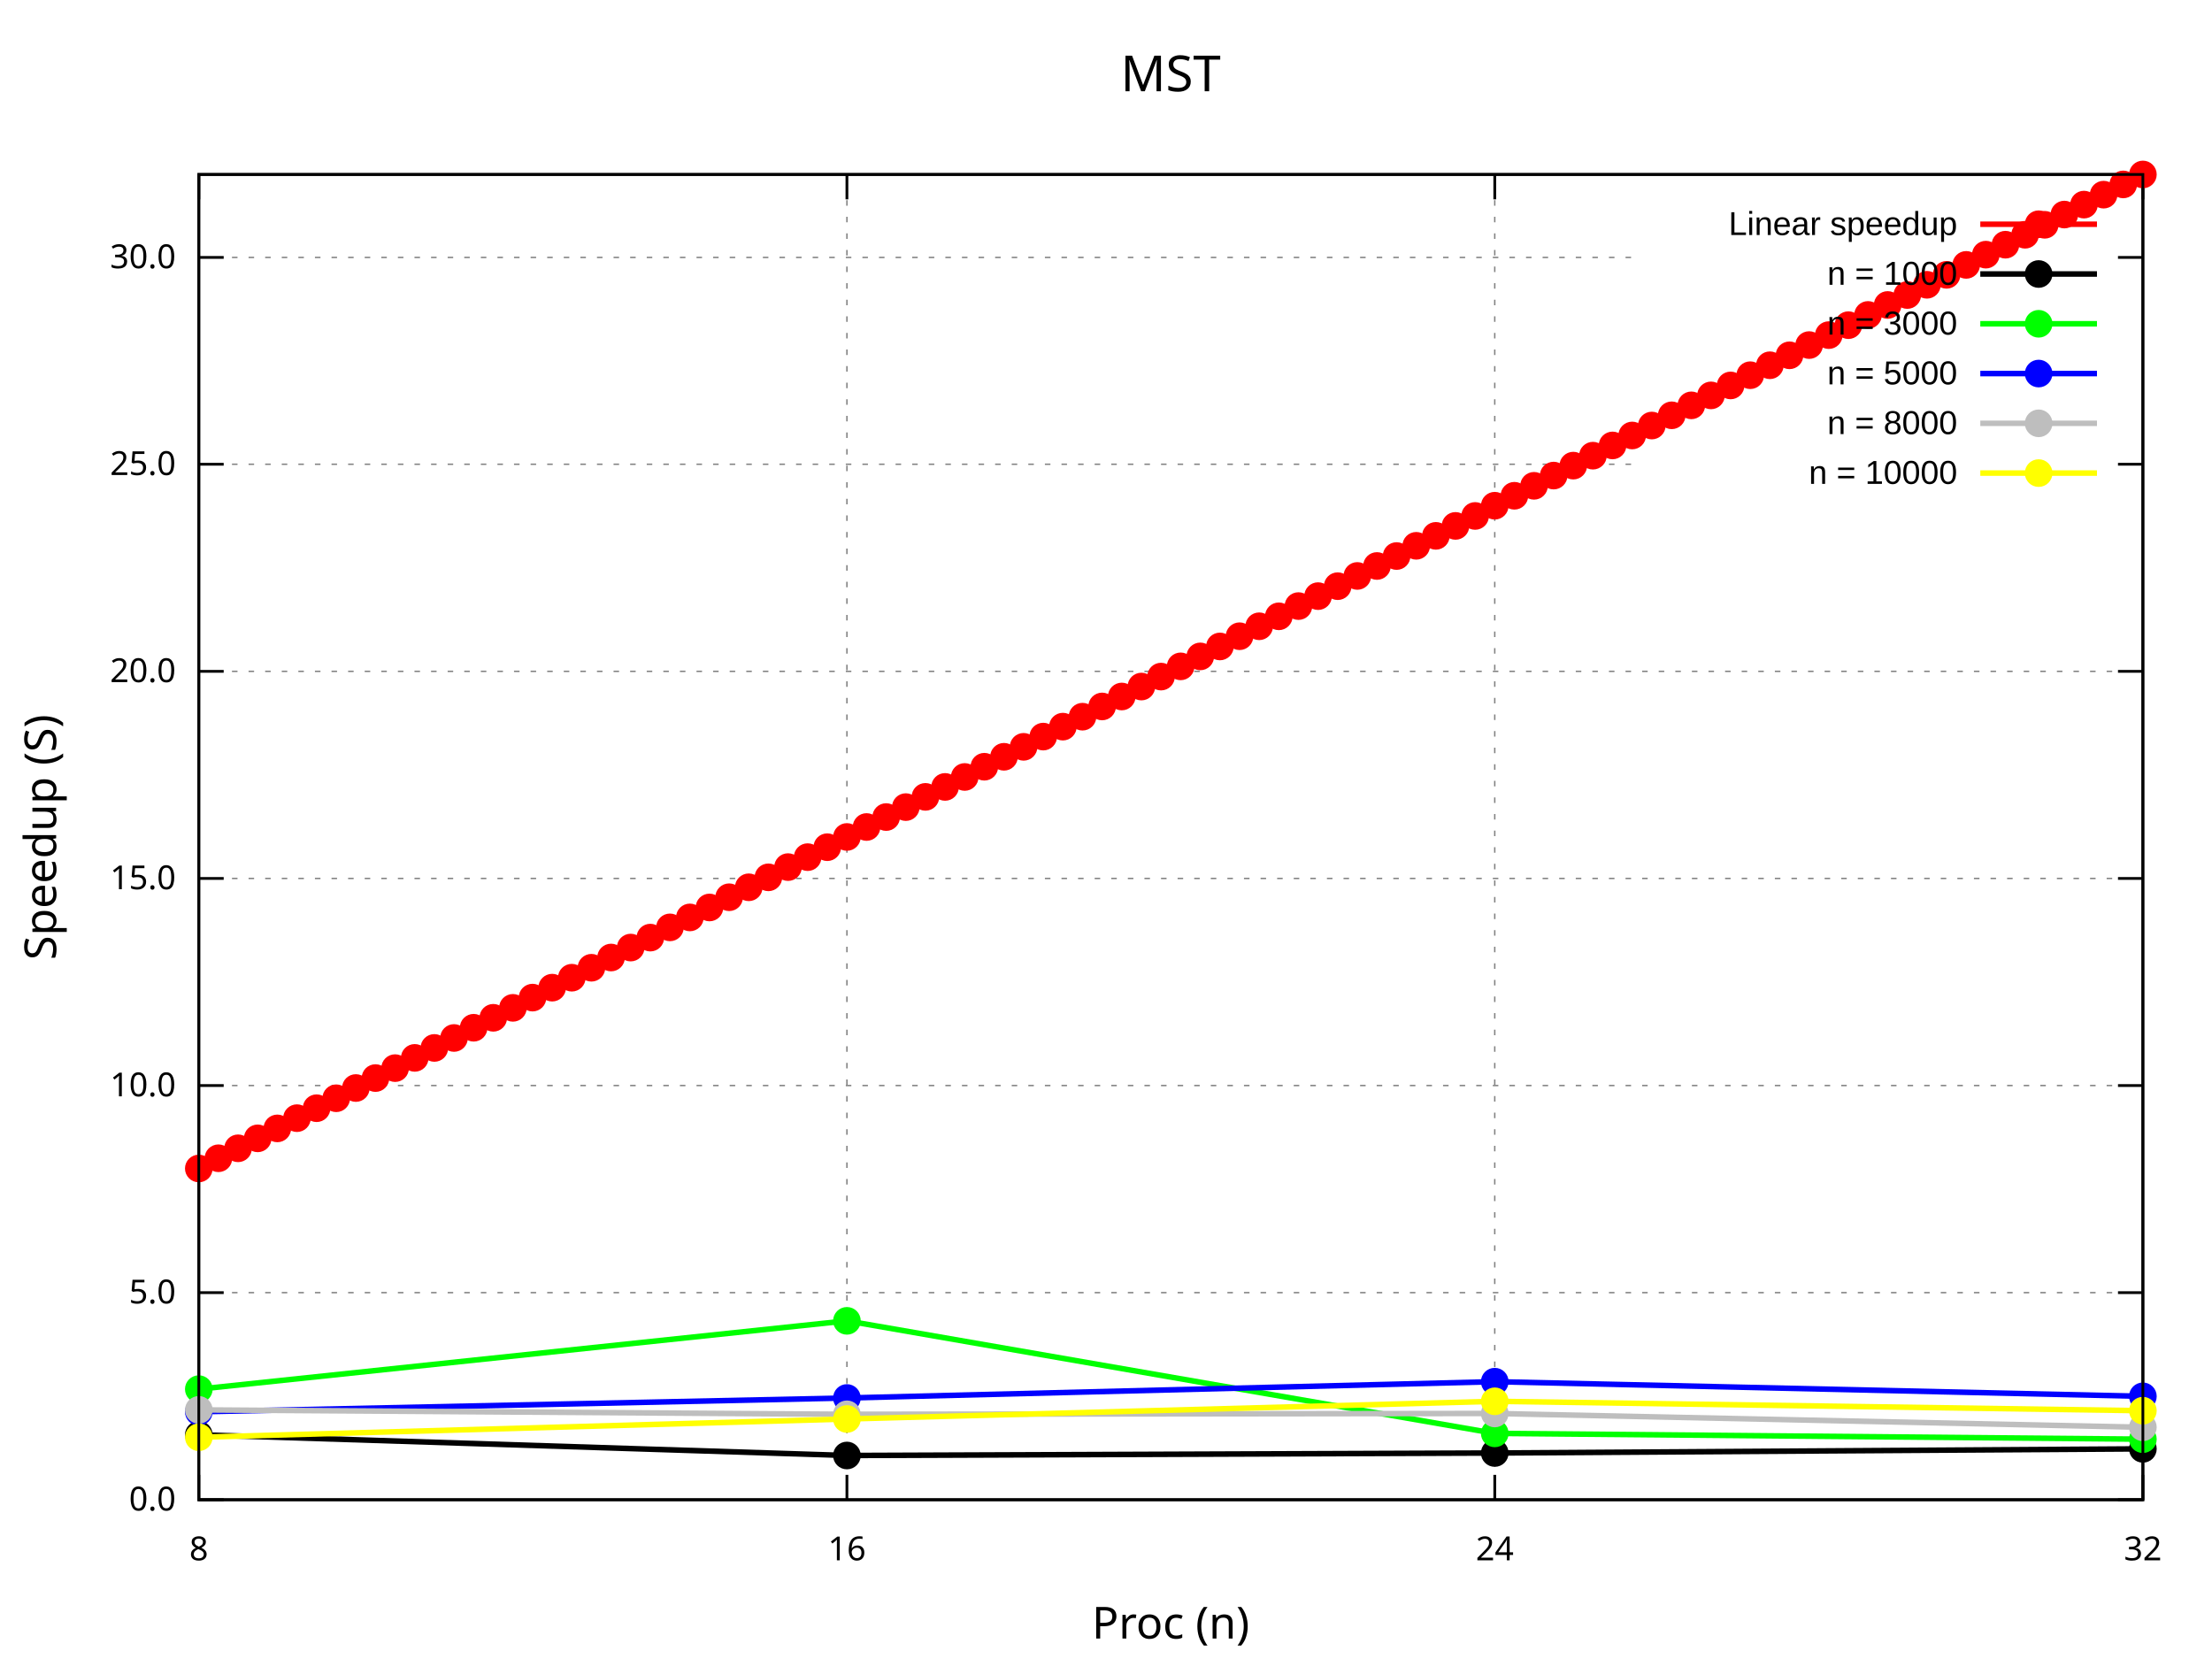
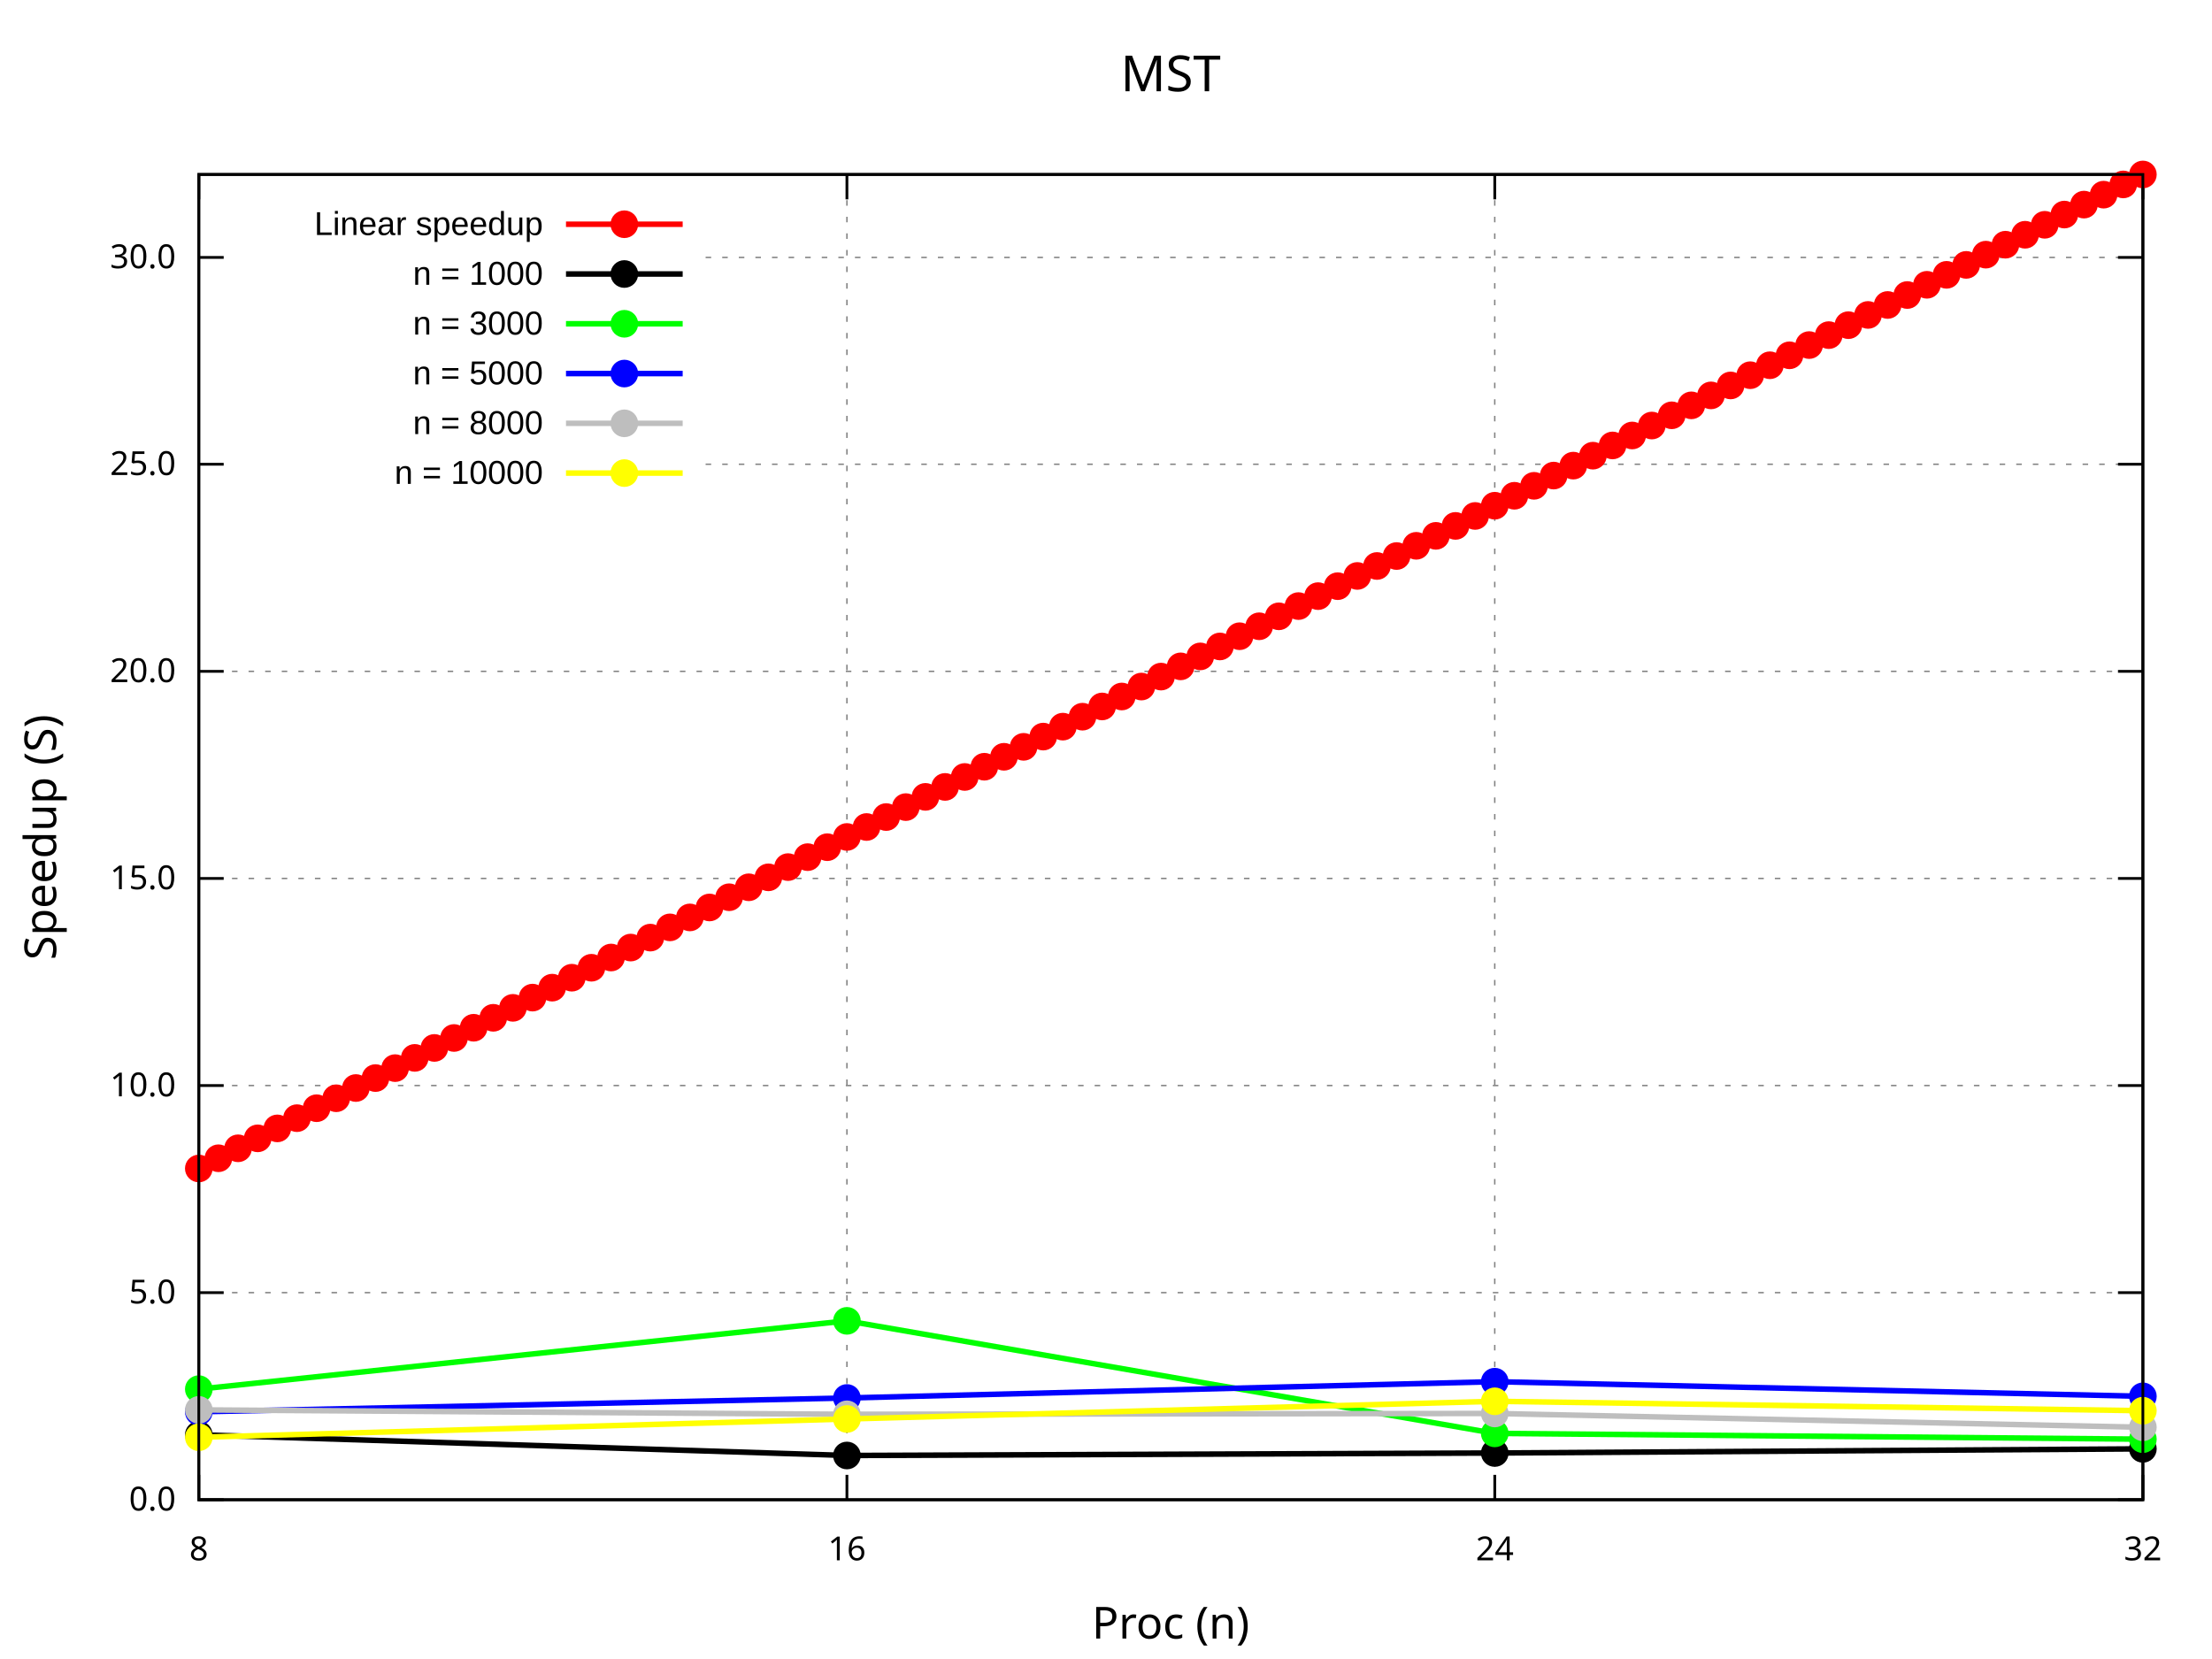
<svg xmlns="http://www.w3.org/2000/svg" xmlns:xlink="http://www.w3.org/1999/xlink" width="800" height="600" viewBox="0 0 800 600">
  <g id="gnuplot_canvas">
    <rect x="0" y="0" width="800" height="600" fill="none" />
    <defs>
      <circle id="gpDot" r="0.5" stroke-width="0.5" stroke="currentColor" />
      <path id="gpPt0" stroke-width="0.222" stroke="currentColor" d="M-1,0 h2 M0,-1 v2" />
      <path id="gpPt1" stroke-width="0.222" stroke="currentColor" d="M-1,-1 L1,1 M1,-1 L-1,1" />
      <path id="gpPt2" stroke-width="0.222" stroke="currentColor" d="M-1,0 L1,0 M0,-1 L0,1 M-1,-1 L1,1 M-1,1 L1,-1" />
      <rect id="gpPt3" stroke-width="0.222" stroke="currentColor" x="-1" y="-1" width="2" height="2" />
      <rect id="gpPt4" stroke-width="0.222" stroke="currentColor" fill="currentColor" x="-1" y="-1" width="2" height="2" />
      <circle id="gpPt5" stroke-width="0.222" stroke="currentColor" cx="0" cy="0" r="1" />
      <use xlink:href="#gpPt5" id="gpPt6" fill="currentColor" stroke="none" />
      <path id="gpPt7" stroke-width="0.222" stroke="currentColor" d="M0,-1.33 L-1.33,0.67 L1.33,0.67 z" />
      <use xlink:href="#gpPt7" id="gpPt8" fill="currentColor" stroke="none" />
      <use xlink:href="#gpPt7" id="gpPt9" stroke="currentColor" transform="rotate(180)" />
      <use xlink:href="#gpPt9" id="gpPt10" fill="currentColor" stroke="none" />
      <use xlink:href="#gpPt3" id="gpPt11" stroke="currentColor" transform="rotate(45)" />
      <use xlink:href="#gpPt11" id="gpPt12" fill="currentColor" stroke="none" />
      <path id="gpPt13" stroke-width="0.222" stroke="currentColor" d="M0,1.330 L1.265,0.411 L0.782,-1.067 L-0.782,-1.076 L-1.265,0.411 z" />
      <use xlink:href="#gpPt13" id="gpPt14" fill="currentColor" stroke="none" />
      <filter id="textbox" filterUnits="objectBoundingBox" x="0" y="0" height="1" width="1">
        <feFlood flood-color="white" flood-opacity="1" result="bgnd" />
        <feComposite in="SourceGraphic" in2="bgnd" operator="atop" />
      </filter>
      <filter id="greybox" filterUnits="objectBoundingBox" x="0" y="0" height="1" width="1">
        <feFlood flood-color="lightgrey" flood-opacity="1" result="grey" />
        <feComposite in="SourceGraphic" in2="grey" operator="atop" />
      </filter>
    </defs>
    <g fill="none" color="white" stroke="currentColor" stroke-width="1.00" stroke-linecap="butt" stroke-linejoin="miter">
</g>
    <g fill="none" color="black" stroke="currentColor" stroke-width="1.00" stroke-linecap="butt" stroke-linejoin="miter">
</g>
    <g fill="none" color="black" stroke="black" stroke-width="0.50" stroke-linecap="butt" stroke-linejoin="miter">
</g>
    <g fill="none" color="gray" stroke="currentColor" stroke-width="0.50" stroke-linecap="butt" stroke-linejoin="miter">
      <path stroke="gray" stroke-dasharray="2,4" class="gridline" d="M71.9,542.4 L775.0,542.4  " />
    </g>
    <g fill="none" color="gray" stroke="gray" stroke-width="1.00" stroke-linecap="butt" stroke-linejoin="miter">
</g>
    <g fill="none" color="black" stroke="currentColor" stroke-width="1.00" stroke-linecap="butt" stroke-linejoin="miter">
      <path stroke="black" d="M71.9,542.4 L80.9,542.4 M775.0,542.4 L766.0,542.4  " />
      <g transform="translate(63.6,546.3)" stroke="none" fill="black" font-family="Calibri" font-size="12.00" text-anchor="end">
        <text>
          <tspan font-family="Calibri">0.0</tspan>
        </text>
      </g>
    </g>
    <g fill="none" color="black" stroke="currentColor" stroke-width="1.00" stroke-linecap="butt" stroke-linejoin="miter">
</g>
    <g fill="none" color="black" stroke="black" stroke-width="0.50" stroke-linecap="butt" stroke-linejoin="miter">
</g>
    <g fill="none" color="gray" stroke="currentColor" stroke-width="0.50" stroke-linecap="butt" stroke-linejoin="miter">
      <path stroke="gray" stroke-dasharray="2,4" class="gridline" d="M71.9,467.5 L775.0,467.5  " />
    </g>
    <g fill="none" color="gray" stroke="gray" stroke-width="1.00" stroke-linecap="butt" stroke-linejoin="miter">
</g>
    <g fill="none" color="black" stroke="currentColor" stroke-width="1.00" stroke-linecap="butt" stroke-linejoin="miter">
      <path stroke="black" d="M71.9,467.5 L80.9,467.5 M775.0,467.5 L766.0,467.5  " />
      <g transform="translate(63.6,471.4)" stroke="none" fill="black" font-family="Calibri" font-size="12.00" text-anchor="end">
        <text>
          <tspan font-family="Calibri">5.0</tspan>
        </text>
      </g>
    </g>
    <g fill="none" color="black" stroke="currentColor" stroke-width="1.00" stroke-linecap="butt" stroke-linejoin="miter">
</g>
    <g fill="none" color="black" stroke="black" stroke-width="0.50" stroke-linecap="butt" stroke-linejoin="miter">
</g>
    <g fill="none" color="gray" stroke="currentColor" stroke-width="0.50" stroke-linecap="butt" stroke-linejoin="miter">
      <path stroke="gray" stroke-dasharray="2,4" class="gridline" d="M71.9,392.6 L775.0,392.6  " />
    </g>
    <g fill="none" color="gray" stroke="gray" stroke-width="1.00" stroke-linecap="butt" stroke-linejoin="miter">
</g>
    <g fill="none" color="black" stroke="currentColor" stroke-width="1.00" stroke-linecap="butt" stroke-linejoin="miter">
      <path stroke="black" d="M71.9,392.6 L80.9,392.6 M775.0,392.6 L766.0,392.6  " />
      <g transform="translate(63.6,396.5)" stroke="none" fill="black" font-family="Calibri" font-size="12.00" text-anchor="end">
        <text>
          <tspan font-family="Calibri">10.0</tspan>
        </text>
      </g>
    </g>
    <g fill="none" color="black" stroke="currentColor" stroke-width="1.00" stroke-linecap="butt" stroke-linejoin="miter">
</g>
    <g fill="none" color="black" stroke="black" stroke-width="0.50" stroke-linecap="butt" stroke-linejoin="miter">
</g>
    <g fill="none" color="gray" stroke="currentColor" stroke-width="0.50" stroke-linecap="butt" stroke-linejoin="miter">
      <path stroke="gray" stroke-dasharray="2,4" class="gridline" d="M71.9,317.7 L775.0,317.7  " />
    </g>
    <g fill="none" color="gray" stroke="gray" stroke-width="1.00" stroke-linecap="butt" stroke-linejoin="miter">
</g>
    <g fill="none" color="black" stroke="currentColor" stroke-width="1.00" stroke-linecap="butt" stroke-linejoin="miter">
      <path stroke="black" d="M71.9,317.7 L80.9,317.7 M775.0,317.7 L766.0,317.7  " />
      <g transform="translate(63.6,321.6)" stroke="none" fill="black" font-family="Calibri" font-size="12.00" text-anchor="end">
        <text>
          <tspan font-family="Calibri">15.0</tspan>
        </text>
      </g>
    </g>
    <g fill="none" color="black" stroke="currentColor" stroke-width="1.00" stroke-linecap="butt" stroke-linejoin="miter">
</g>
    <g fill="none" color="black" stroke="black" stroke-width="0.50" stroke-linecap="butt" stroke-linejoin="miter">
</g>
    <g fill="none" color="gray" stroke="currentColor" stroke-width="0.50" stroke-linecap="butt" stroke-linejoin="miter">
      <path stroke="gray" stroke-dasharray="2,4" class="gridline" d="M71.9,242.8 L775.0,242.8  " />
    </g>
    <g fill="none" color="gray" stroke="gray" stroke-width="1.00" stroke-linecap="butt" stroke-linejoin="miter">
</g>
    <g fill="none" color="black" stroke="currentColor" stroke-width="1.00" stroke-linecap="butt" stroke-linejoin="miter">
      <path stroke="black" d="M71.9,242.8 L80.9,242.8 M775.0,242.8 L766.0,242.8  " />
      <g transform="translate(63.6,246.7)" stroke="none" fill="black" font-family="Calibri" font-size="12.00" text-anchor="end">
        <text>
          <tspan font-family="Calibri">20.0</tspan>
        </text>
      </g>
    </g>
    <g fill="none" color="black" stroke="currentColor" stroke-width="1.00" stroke-linecap="butt" stroke-linejoin="miter">
</g>
    <g fill="none" color="black" stroke="black" stroke-width="0.50" stroke-linecap="butt" stroke-linejoin="miter">
</g>
    <g fill="none" color="gray" stroke="currentColor" stroke-width="0.50" stroke-linecap="butt" stroke-linejoin="miter">
-       <path stroke="gray" stroke-dasharray="2,4" class="gridline" d="M71.9,167.9 L591.7,167.9 M766.7,167.9 L775.0,167.9  " />
+       <path stroke="gray" stroke-dasharray="2,4" class="gridline" d="M71.9,167.9 L80.2,167.9 M255.2,167.9 L775.0,167.9  " />
    </g>
    <g fill="none" color="gray" stroke="gray" stroke-width="1.00" stroke-linecap="butt" stroke-linejoin="miter">
</g>
    <g fill="none" color="black" stroke="currentColor" stroke-width="1.00" stroke-linecap="butt" stroke-linejoin="miter">
      <path stroke="black" d="M71.9,167.9 L80.9,167.9 M775.0,167.9 L766.0,167.9  " />
      <g transform="translate(63.6,171.8)" stroke="none" fill="black" font-family="Calibri" font-size="12.00" text-anchor="end">
        <text>
          <tspan font-family="Calibri">25.0</tspan>
        </text>
      </g>
    </g>
    <g fill="none" color="black" stroke="currentColor" stroke-width="1.00" stroke-linecap="butt" stroke-linejoin="miter">
</g>
    <g fill="none" color="black" stroke="black" stroke-width="0.50" stroke-linecap="butt" stroke-linejoin="miter">
</g>
    <g fill="none" color="gray" stroke="currentColor" stroke-width="0.50" stroke-linecap="butt" stroke-linejoin="miter">
-       <path stroke="gray" stroke-dasharray="2,4" class="gridline" d="M71.9,93.1 L591.7,93.1 M766.7,93.1 L775.0,93.1  " />
+       <path stroke="gray" stroke-dasharray="2,4" class="gridline" d="M71.9,93.1 L80.2,93.1 M255.2,93.1 L775.0,93.1  " />
    </g>
    <g fill="none" color="gray" stroke="gray" stroke-width="1.00" stroke-linecap="butt" stroke-linejoin="miter">
</g>
    <g fill="none" color="black" stroke="currentColor" stroke-width="1.00" stroke-linecap="butt" stroke-linejoin="miter">
      <path stroke="black" d="M71.9,93.1 L80.9,93.1 M775.0,93.1 L766.0,93.1  " />
      <g transform="translate(63.6,97.0)" stroke="none" fill="black" font-family="Calibri" font-size="12.00" text-anchor="end">
        <text>
          <tspan font-family="Calibri">30.0</tspan>
        </text>
      </g>
    </g>
    <g fill="none" color="black" stroke="currentColor" stroke-width="1.00" stroke-linecap="butt" stroke-linejoin="miter">
</g>
    <g fill="none" color="black" stroke="black" stroke-width="0.50" stroke-linecap="butt" stroke-linejoin="miter">
</g>
    <g fill="none" color="gray" stroke="currentColor" stroke-width="0.50" stroke-linecap="butt" stroke-linejoin="miter">
      <path stroke="gray" stroke-dasharray="2,4" class="gridline" d="M71.9,542.4 L71.9,63.1  " />
    </g>
    <g fill="none" color="gray" stroke="gray" stroke-width="1.00" stroke-linecap="butt" stroke-linejoin="miter">
</g>
    <g fill="none" color="black" stroke="currentColor" stroke-width="1.00" stroke-linecap="butt" stroke-linejoin="miter">
      <path stroke="black" d="M71.9,542.4 L71.9,533.4 M71.9,63.1 L71.9,72.1  " />
      <g transform="translate(71.9,564.3)" stroke="none" fill="black" font-family="Calibri" font-size="12.00" text-anchor="middle">
        <text>
          <tspan font-family="Calibri">8</tspan>
        </text>
      </g>
    </g>
    <g fill="none" color="black" stroke="currentColor" stroke-width="1.00" stroke-linecap="butt" stroke-linejoin="miter">
</g>
    <g fill="none" color="black" stroke="black" stroke-width="0.50" stroke-linecap="butt" stroke-linejoin="miter">
</g>
    <g fill="none" color="gray" stroke="currentColor" stroke-width="0.50" stroke-linecap="butt" stroke-linejoin="miter">
      <path stroke="gray" stroke-dasharray="2,4" class="gridline" d="M306.3,542.4 L306.3,63.1  " />
    </g>
    <g fill="none" color="gray" stroke="gray" stroke-width="1.00" stroke-linecap="butt" stroke-linejoin="miter">
</g>
    <g fill="none" color="black" stroke="currentColor" stroke-width="1.00" stroke-linecap="butt" stroke-linejoin="miter">
      <path stroke="black" d="M306.3,542.4 L306.3,533.4 M306.3,63.1 L306.3,72.1  " />
      <g transform="translate(306.3,564.3)" stroke="none" fill="black" font-family="Calibri" font-size="12.00" text-anchor="middle">
        <text>
          <tspan font-family="Calibri">16</tspan>
        </text>
      </g>
    </g>
    <g fill="none" color="black" stroke="currentColor" stroke-width="1.00" stroke-linecap="butt" stroke-linejoin="miter">
</g>
    <g fill="none" color="black" stroke="black" stroke-width="0.50" stroke-linecap="butt" stroke-linejoin="miter">
</g>
    <g fill="none" color="gray" stroke="currentColor" stroke-width="0.50" stroke-linecap="butt" stroke-linejoin="miter">
      <path stroke="gray" stroke-dasharray="2,4" class="gridline" d="M540.6,542.4 L540.6,63.1  " />
    </g>
    <g fill="none" color="gray" stroke="gray" stroke-width="1.00" stroke-linecap="butt" stroke-linejoin="miter">
</g>
    <g fill="none" color="black" stroke="currentColor" stroke-width="1.00" stroke-linecap="butt" stroke-linejoin="miter">
      <path stroke="black" d="M540.6,542.4 L540.6,533.4 M540.6,63.1 L540.6,72.1  " />
      <g transform="translate(540.6,564.3)" stroke="none" fill="black" font-family="Calibri" font-size="12.00" text-anchor="middle">
        <text>
          <tspan font-family="Calibri">24</tspan>
        </text>
      </g>
    </g>
    <g fill="none" color="black" stroke="currentColor" stroke-width="1.00" stroke-linecap="butt" stroke-linejoin="miter">
</g>
    <g fill="none" color="black" stroke="black" stroke-width="0.50" stroke-linecap="butt" stroke-linejoin="miter">
</g>
    <g fill="none" color="gray" stroke="currentColor" stroke-width="0.50" stroke-linecap="butt" stroke-linejoin="miter">
      <path stroke="gray" stroke-dasharray="2,4" class="gridline" d="M775.0,542.4 L775.0,63.1  " />
    </g>
    <g fill="none" color="gray" stroke="gray" stroke-width="1.00" stroke-linecap="butt" stroke-linejoin="miter">
</g>
    <g fill="none" color="black" stroke="currentColor" stroke-width="1.00" stroke-linecap="butt" stroke-linejoin="miter">
      <path stroke="black" d="M775.0,542.4 L775.0,533.4 M775.0,63.1 L775.0,72.1  " />
      <g transform="translate(775.0,564.3)" stroke="none" fill="black" font-family="Calibri" font-size="12.00" text-anchor="middle">
        <text>
          <tspan font-family="Calibri">32</tspan>
        </text>
      </g>
    </g>
    <g fill="none" color="black" stroke="currentColor" stroke-width="1.00" stroke-linecap="butt" stroke-linejoin="miter">
</g>
    <g fill="none" color="black" stroke="currentColor" stroke-width="1.00" stroke-linecap="butt" stroke-linejoin="miter">
      <path stroke="black" d="M71.9,63.1 L71.9,542.4 L775.0,542.4 L775.0,63.1 L71.9,63.1 Z  " />
    </g>
    <g fill="none" color="black" stroke="currentColor" stroke-width="1.00" stroke-linecap="butt" stroke-linejoin="miter">
      <g transform="translate(20.3,302.8) rotate(270)" stroke="none" fill="black" font-family="Calibri" font-size="16.00" text-anchor="middle">
        <text>
          <tspan font-family="Calibri">Speedup (S)</tspan>
        </text>
      </g>
    </g>
    <g fill="none" color="black" stroke="currentColor" stroke-width="1.00" stroke-linecap="butt" stroke-linejoin="miter">
      <g transform="translate(423.4,592.6)" stroke="none" fill="black" font-family="Calibri" font-size="16.00" text-anchor="middle">
        <text>
          <tspan font-family="Calibri">Proc (n)</tspan>
        </text>
      </g>
    </g>
    <g fill="none" color="black" stroke="currentColor" stroke-width="1.00" stroke-linecap="butt" stroke-linejoin="miter">
      <g transform="translate(423.4,33.0)" stroke="none" fill="black" font-family="Calibri" font-size="18.00" text-anchor="middle">
        <text>
          <tspan font-family="Calibri">MST</tspan>
        </text>
      </g>
    </g>
    <g fill="none" color="black" stroke="currentColor" stroke-width="1.00" stroke-linecap="butt" stroke-linejoin="miter">
</g>
    <g id="gnuplot_plot_1">
      <g fill="none" color="white" stroke="currentColor" stroke-width="2.00" stroke-linecap="butt" stroke-linejoin="miter">
</g>
      <g fill="none" color="black" stroke="currentColor" stroke-width="2.00" stroke-linecap="butt" stroke-linejoin="miter">
-         <g transform="translate(707.9,85.0)" stroke="none" fill="black" font-family="Arial" font-size="12.00" text-anchor="end">
+         <g transform="translate(196.4,85.0)" stroke="none" fill="black" font-family="Arial" font-size="12.00" text-anchor="end">
          <text>
            <tspan font-family="Arial">Linear speedup</tspan>
          </text>
        </g>
      </g>
      <g fill="none" color="black" stroke="currentColor" stroke-width="2.00" stroke-linecap="butt" stroke-linejoin="miter">
-         <path stroke="rgb(255,   0,   0)" d="M716.2,81.1 L758.4,81.1 M71.9,422.6 L79.0,418.9 L86.1,415.3 L93.2,411.7 L100.3,408.1 L107.4,404.4   L114.5,400.8 L121.6,397.2 L128.7,393.5 L135.8,389.9 L142.9,386.3 L150.0,382.6 L157.1,379.0 L164.2,375.4   L171.3,371.7 L178.4,368.1 L185.5,364.5 L192.6,360.8 L199.7,357.2 L206.8,353.6 L213.9,350.0 L221.0,346.3   L228.1,342.7 L235.2,339.1 L242.3,335.4 L249.5,331.8 L256.6,328.2 L263.7,324.5 L270.8,320.9 L277.9,317.3   L285.0,313.6 L292.1,310.0 L299.2,306.4 L306.3,302.7 L313.4,299.1 L320.5,295.5 L327.6,291.9 L334.7,288.2   L341.8,284.6 L348.9,281.0 L356.0,277.3 L363.1,273.7 L370.2,270.1 L377.3,266.4 L384.4,262.8 L391.5,259.2   L398.6,255.5 L405.7,251.9 L412.8,248.3 L419.9,244.7 L427.0,241.0 L434.1,237.4 L441.2,233.8 L448.3,230.1   L455.4,226.5 L462.5,222.9 L469.6,219.2 L476.7,215.6 L483.8,212.0 L490.9,208.3 L498.0,204.7 L505.1,201.1   L512.2,197.4 L519.3,193.8 L526.4,190.2 L533.5,186.6 L540.6,182.9 L547.7,179.3 L554.8,175.7 L561.9,172.0   L569.0,168.4 L576.1,164.8 L583.2,161.1 L590.3,157.5 L597.4,153.9 L604.6,150.2 L611.7,146.6 L618.8,143.0   L625.9,139.4 L633.0,135.7 L640.1,132.1 L647.2,128.5 L654.3,124.8 L661.4,121.2 L668.5,117.6 L675.6,113.9   L682.7,110.3 L689.8,106.7 L696.9,103.0 L704.0,99.4 L711.1,95.8 L718.2,92.1 L725.3,88.5 L732.4,84.9   L739.5,81.3 L746.6,77.6 L753.7,74.0 L760.8,70.4 L767.9,66.7 L775.0,63.1  " />
+         <path stroke="rgb(255,   0,   0)" d="M204.7,81.1 L246.9,81.1 M71.9,422.6 L79.0,418.9 L86.1,415.3 L93.2,411.7 L100.3,408.1 L107.4,404.4   L114.5,400.8 L121.6,397.2 L128.7,393.5 L135.8,389.9 L142.9,386.3 L150.0,382.6 L157.1,379.0 L164.2,375.4   L171.3,371.7 L178.4,368.1 L185.5,364.5 L192.6,360.8 L199.7,357.2 L206.8,353.6 L213.9,350.0 L221.0,346.3   L228.1,342.7 L235.2,339.1 L242.3,335.4 L249.5,331.8 L256.6,328.2 L263.7,324.5 L270.8,320.9 L277.9,317.3   L285.0,313.6 L292.1,310.0 L299.2,306.4 L306.3,302.7 L313.4,299.1 L320.5,295.5 L327.6,291.9 L334.7,288.2   L341.8,284.6 L348.9,281.0 L356.0,277.3 L363.1,273.7 L370.2,270.1 L377.3,266.4 L384.4,262.8 L391.5,259.2   L398.6,255.5 L405.7,251.9 L412.8,248.3 L419.9,244.7 L427.0,241.0 L434.1,237.4 L441.2,233.8 L448.3,230.1   L455.4,226.5 L462.5,222.9 L469.6,219.2 L476.7,215.6 L483.8,212.0 L490.9,208.3 L498.0,204.7 L505.1,201.1   L512.2,197.4 L519.3,193.8 L526.4,190.2 L533.5,186.6 L540.6,182.9 L547.7,179.3 L554.8,175.7 L561.9,172.0   L569.0,168.4 L576.1,164.8 L583.2,161.1 L590.3,157.5 L597.4,153.9 L604.6,150.2 L611.7,146.6 L618.8,143.0   L625.9,139.4 L633.0,135.7 L640.1,132.1 L647.2,128.5 L654.3,124.8 L661.4,121.2 L668.5,117.6 L675.6,113.9   L682.7,110.3 L689.8,106.7 L696.9,103.0 L704.0,99.4 L711.1,95.8 L718.2,92.1 L725.3,88.5 L732.4,84.9   L739.5,81.3 L746.6,77.6 L753.7,74.0 L760.8,70.4 L767.9,66.7 L775.0,63.1  " />
        <use xlink:href="#gpPt6" transform="translate(71.9,422.6) scale(4.50)" color="rgb(255,   0,   0)" />
        <use xlink:href="#gpPt6" transform="translate(79.0,418.9) scale(4.50)" color="rgb(255,   0,   0)" />
        <use xlink:href="#gpPt6" transform="translate(86.1,415.3) scale(4.50)" color="rgb(255,   0,   0)" />
        <use xlink:href="#gpPt6" transform="translate(93.2,411.7) scale(4.50)" color="rgb(255,   0,   0)" />
        <use xlink:href="#gpPt6" transform="translate(100.3,408.1) scale(4.50)" color="rgb(255,   0,   0)" />
        <use xlink:href="#gpPt6" transform="translate(107.4,404.4) scale(4.50)" color="rgb(255,   0,   0)" />
        <use xlink:href="#gpPt6" transform="translate(114.5,400.8) scale(4.50)" color="rgb(255,   0,   0)" />
        <use xlink:href="#gpPt6" transform="translate(121.6,397.2) scale(4.50)" color="rgb(255,   0,   0)" />
        <use xlink:href="#gpPt6" transform="translate(128.7,393.5) scale(4.50)" color="rgb(255,   0,   0)" />
        <use xlink:href="#gpPt6" transform="translate(135.8,389.9) scale(4.50)" color="rgb(255,   0,   0)" />
        <use xlink:href="#gpPt6" transform="translate(142.9,386.3) scale(4.50)" color="rgb(255,   0,   0)" />
        <use xlink:href="#gpPt6" transform="translate(150.0,382.6) scale(4.50)" color="rgb(255,   0,   0)" />
        <use xlink:href="#gpPt6" transform="translate(157.1,379.0) scale(4.50)" color="rgb(255,   0,   0)" />
        <use xlink:href="#gpPt6" transform="translate(164.2,375.4) scale(4.50)" color="rgb(255,   0,   0)" />
        <use xlink:href="#gpPt6" transform="translate(171.3,371.7) scale(4.50)" color="rgb(255,   0,   0)" />
        <use xlink:href="#gpPt6" transform="translate(178.4,368.1) scale(4.50)" color="rgb(255,   0,   0)" />
        <use xlink:href="#gpPt6" transform="translate(185.5,364.5) scale(4.50)" color="rgb(255,   0,   0)" />
        <use xlink:href="#gpPt6" transform="translate(192.6,360.8) scale(4.50)" color="rgb(255,   0,   0)" />
        <use xlink:href="#gpPt6" transform="translate(199.7,357.2) scale(4.50)" color="rgb(255,   0,   0)" />
        <use xlink:href="#gpPt6" transform="translate(206.8,353.6) scale(4.50)" color="rgb(255,   0,   0)" />
        <use xlink:href="#gpPt6" transform="translate(213.9,350.0) scale(4.50)" color="rgb(255,   0,   0)" />
        <use xlink:href="#gpPt6" transform="translate(221.0,346.3) scale(4.50)" color="rgb(255,   0,   0)" />
        <use xlink:href="#gpPt6" transform="translate(228.1,342.7) scale(4.50)" color="rgb(255,   0,   0)" />
        <use xlink:href="#gpPt6" transform="translate(235.2,339.1) scale(4.50)" color="rgb(255,   0,   0)" />
        <use xlink:href="#gpPt6" transform="translate(242.3,335.4) scale(4.50)" color="rgb(255,   0,   0)" />
        <use xlink:href="#gpPt6" transform="translate(249.5,331.8) scale(4.50)" color="rgb(255,   0,   0)" />
        <use xlink:href="#gpPt6" transform="translate(256.6,328.2) scale(4.50)" color="rgb(255,   0,   0)" />
        <use xlink:href="#gpPt6" transform="translate(263.7,324.5) scale(4.50)" color="rgb(255,   0,   0)" />
        <use xlink:href="#gpPt6" transform="translate(270.8,320.9) scale(4.50)" color="rgb(255,   0,   0)" />
        <use xlink:href="#gpPt6" transform="translate(277.9,317.3) scale(4.50)" color="rgb(255,   0,   0)" />
        <use xlink:href="#gpPt6" transform="translate(285.0,313.6) scale(4.50)" color="rgb(255,   0,   0)" />
        <use xlink:href="#gpPt6" transform="translate(292.1,310.0) scale(4.50)" color="rgb(255,   0,   0)" />
        <use xlink:href="#gpPt6" transform="translate(299.2,306.4) scale(4.50)" color="rgb(255,   0,   0)" />
        <use xlink:href="#gpPt6" transform="translate(306.3,302.7) scale(4.50)" color="rgb(255,   0,   0)" />
        <use xlink:href="#gpPt6" transform="translate(313.4,299.1) scale(4.50)" color="rgb(255,   0,   0)" />
        <use xlink:href="#gpPt6" transform="translate(320.5,295.5) scale(4.50)" color="rgb(255,   0,   0)" />
        <use xlink:href="#gpPt6" transform="translate(327.6,291.9) scale(4.50)" color="rgb(255,   0,   0)" />
        <use xlink:href="#gpPt6" transform="translate(334.7,288.2) scale(4.50)" color="rgb(255,   0,   0)" />
        <use xlink:href="#gpPt6" transform="translate(341.8,284.6) scale(4.50)" color="rgb(255,   0,   0)" />
        <use xlink:href="#gpPt6" transform="translate(348.9,281.0) scale(4.50)" color="rgb(255,   0,   0)" />
        <use xlink:href="#gpPt6" transform="translate(356.0,277.3) scale(4.50)" color="rgb(255,   0,   0)" />
        <use xlink:href="#gpPt6" transform="translate(363.1,273.7) scale(4.50)" color="rgb(255,   0,   0)" />
        <use xlink:href="#gpPt6" transform="translate(370.2,270.1) scale(4.50)" color="rgb(255,   0,   0)" />
        <use xlink:href="#gpPt6" transform="translate(377.3,266.4) scale(4.50)" color="rgb(255,   0,   0)" />
        <use xlink:href="#gpPt6" transform="translate(384.4,262.8) scale(4.50)" color="rgb(255,   0,   0)" />
        <use xlink:href="#gpPt6" transform="translate(391.5,259.2) scale(4.50)" color="rgb(255,   0,   0)" />
        <use xlink:href="#gpPt6" transform="translate(398.6,255.5) scale(4.50)" color="rgb(255,   0,   0)" />
        <use xlink:href="#gpPt6" transform="translate(405.7,251.9) scale(4.50)" color="rgb(255,   0,   0)" />
        <use xlink:href="#gpPt6" transform="translate(412.8,248.3) scale(4.50)" color="rgb(255,   0,   0)" />
        <use xlink:href="#gpPt6" transform="translate(419.9,244.7) scale(4.50)" color="rgb(255,   0,   0)" />
        <use xlink:href="#gpPt6" transform="translate(427.0,241.0) scale(4.50)" color="rgb(255,   0,   0)" />
        <use xlink:href="#gpPt6" transform="translate(434.1,237.4) scale(4.50)" color="rgb(255,   0,   0)" />
        <use xlink:href="#gpPt6" transform="translate(441.2,233.8) scale(4.50)" color="rgb(255,   0,   0)" />
        <use xlink:href="#gpPt6" transform="translate(448.3,230.1) scale(4.50)" color="rgb(255,   0,   0)" />
        <use xlink:href="#gpPt6" transform="translate(455.4,226.5) scale(4.50)" color="rgb(255,   0,   0)" />
        <use xlink:href="#gpPt6" transform="translate(462.5,222.9) scale(4.50)" color="rgb(255,   0,   0)" />
        <use xlink:href="#gpPt6" transform="translate(469.6,219.2) scale(4.50)" color="rgb(255,   0,   0)" />
        <use xlink:href="#gpPt6" transform="translate(476.7,215.6) scale(4.50)" color="rgb(255,   0,   0)" />
        <use xlink:href="#gpPt6" transform="translate(483.8,212.0) scale(4.50)" color="rgb(255,   0,   0)" />
        <use xlink:href="#gpPt6" transform="translate(490.9,208.3) scale(4.50)" color="rgb(255,   0,   0)" />
        <use xlink:href="#gpPt6" transform="translate(498.0,204.7) scale(4.50)" color="rgb(255,   0,   0)" />
        <use xlink:href="#gpPt6" transform="translate(505.1,201.1) scale(4.50)" color="rgb(255,   0,   0)" />
        <use xlink:href="#gpPt6" transform="translate(512.2,197.4) scale(4.50)" color="rgb(255,   0,   0)" />
        <use xlink:href="#gpPt6" transform="translate(519.3,193.8) scale(4.50)" color="rgb(255,   0,   0)" />
        <use xlink:href="#gpPt6" transform="translate(526.4,190.2) scale(4.50)" color="rgb(255,   0,   0)" />
        <use xlink:href="#gpPt6" transform="translate(533.5,186.6) scale(4.50)" color="rgb(255,   0,   0)" />
        <use xlink:href="#gpPt6" transform="translate(540.6,182.9) scale(4.50)" color="rgb(255,   0,   0)" />
        <use xlink:href="#gpPt6" transform="translate(547.7,179.3) scale(4.50)" color="rgb(255,   0,   0)" />
        <use xlink:href="#gpPt6" transform="translate(554.8,175.7) scale(4.50)" color="rgb(255,   0,   0)" />
        <use xlink:href="#gpPt6" transform="translate(561.9,172.0) scale(4.50)" color="rgb(255,   0,   0)" />
        <use xlink:href="#gpPt6" transform="translate(569.0,168.4) scale(4.50)" color="rgb(255,   0,   0)" />
        <use xlink:href="#gpPt6" transform="translate(576.1,164.8) scale(4.50)" color="rgb(255,   0,   0)" />
        <use xlink:href="#gpPt6" transform="translate(583.2,161.1) scale(4.50)" color="rgb(255,   0,   0)" />
        <use xlink:href="#gpPt6" transform="translate(590.3,157.5) scale(4.50)" color="rgb(255,   0,   0)" />
        <use xlink:href="#gpPt6" transform="translate(597.4,153.9) scale(4.50)" color="rgb(255,   0,   0)" />
        <use xlink:href="#gpPt6" transform="translate(604.6,150.2) scale(4.50)" color="rgb(255,   0,   0)" />
        <use xlink:href="#gpPt6" transform="translate(611.7,146.6) scale(4.50)" color="rgb(255,   0,   0)" />
        <use xlink:href="#gpPt6" transform="translate(618.8,143.0) scale(4.50)" color="rgb(255,   0,   0)" />
        <use xlink:href="#gpPt6" transform="translate(625.9,139.4) scale(4.50)" color="rgb(255,   0,   0)" />
        <use xlink:href="#gpPt6" transform="translate(633.0,135.7) scale(4.50)" color="rgb(255,   0,   0)" />
        <use xlink:href="#gpPt6" transform="translate(640.1,132.1) scale(4.50)" color="rgb(255,   0,   0)" />
        <use xlink:href="#gpPt6" transform="translate(647.2,128.5) scale(4.50)" color="rgb(255,   0,   0)" />
        <use xlink:href="#gpPt6" transform="translate(654.3,124.8) scale(4.50)" color="rgb(255,   0,   0)" />
        <use xlink:href="#gpPt6" transform="translate(661.4,121.2) scale(4.50)" color="rgb(255,   0,   0)" />
        <use xlink:href="#gpPt6" transform="translate(668.5,117.6) scale(4.50)" color="rgb(255,   0,   0)" />
        <use xlink:href="#gpPt6" transform="translate(675.6,113.9) scale(4.50)" color="rgb(255,   0,   0)" />
        <use xlink:href="#gpPt6" transform="translate(682.7,110.3) scale(4.50)" color="rgb(255,   0,   0)" />
        <use xlink:href="#gpPt6" transform="translate(689.8,106.7) scale(4.50)" color="rgb(255,   0,   0)" />
        <use xlink:href="#gpPt6" transform="translate(696.9,103.0) scale(4.50)" color="rgb(255,   0,   0)" />
        <use xlink:href="#gpPt6" transform="translate(704.0,99.4) scale(4.50)" color="rgb(255,   0,   0)" />
        <use xlink:href="#gpPt6" transform="translate(711.1,95.8) scale(4.50)" color="rgb(255,   0,   0)" />
        <use xlink:href="#gpPt6" transform="translate(718.2,92.1) scale(4.50)" color="rgb(255,   0,   0)" />
        <use xlink:href="#gpPt6" transform="translate(725.3,88.5) scale(4.50)" color="rgb(255,   0,   0)" />
        <use xlink:href="#gpPt6" transform="translate(732.4,84.9) scale(4.50)" color="rgb(255,   0,   0)" />
        <use xlink:href="#gpPt6" transform="translate(739.5,81.3) scale(4.50)" color="rgb(255,   0,   0)" />
        <use xlink:href="#gpPt6" transform="translate(746.6,77.6) scale(4.50)" color="rgb(255,   0,   0)" />
        <use xlink:href="#gpPt6" transform="translate(753.7,74.0) scale(4.50)" color="rgb(255,   0,   0)" />
        <use xlink:href="#gpPt6" transform="translate(760.8,70.4) scale(4.50)" color="rgb(255,   0,   0)" />
        <use xlink:href="#gpPt6" transform="translate(767.9,66.7) scale(4.50)" color="rgb(255,   0,   0)" />
        <use xlink:href="#gpPt6" transform="translate(775.0,63.1) scale(4.50)" color="rgb(255,   0,   0)" />
-         <use xlink:href="#gpPt6" transform="translate(737.3,81.1) scale(4.50)" color="rgb(255,   0,   0)" />
+         <use xlink:href="#gpPt6" transform="translate(225.8,81.1) scale(4.50)" color="rgb(255,   0,   0)" />
      </g>
    </g>
    <g id="gnuplot_plot_2">
      <g fill="none" color="black" stroke="currentColor" stroke-width="2.00" stroke-linecap="butt" stroke-linejoin="miter">
-         <g transform="translate(707.9,103.0)" stroke="none" fill="black" font-family="Arial" font-size="12.00" text-anchor="end">
+         <g transform="translate(196.4,103.0)" stroke="none" fill="black" font-family="Arial" font-size="12.00" text-anchor="end">
          <text>
            <tspan font-family="Arial">n = 1000</tspan>
          </text>
        </g>
      </g>
      <g fill="none" color="black" stroke="currentColor" stroke-width="2.00" stroke-linecap="butt" stroke-linejoin="miter">
-         <path stroke="rgb(  0,   0,   0)" d="M716.2,99.1 L758.4,99.1 M71.9,518.9 L306.3,526.4 L540.6,525.5 L775.0,524.0  " />
+         <path stroke="rgb(  0,   0,   0)" d="M204.7,99.1 L246.9,99.1 M71.9,518.9 L306.3,526.4 L540.6,525.5 L775.0,524.0  " />
        <use xlink:href="#gpPt6" transform="translate(71.9,518.9) scale(4.50)" color="rgb(  0,   0,   0)" />
        <use xlink:href="#gpPt6" transform="translate(306.3,526.4) scale(4.50)" color="rgb(  0,   0,   0)" />
        <use xlink:href="#gpPt6" transform="translate(540.6,525.5) scale(4.50)" color="rgb(  0,   0,   0)" />
        <use xlink:href="#gpPt6" transform="translate(775.0,524.0) scale(4.50)" color="rgb(  0,   0,   0)" />
-         <use xlink:href="#gpPt6" transform="translate(737.3,99.1) scale(4.50)" color="rgb(  0,   0,   0)" />
+         <use xlink:href="#gpPt6" transform="translate(225.8,99.1) scale(4.50)" color="rgb(  0,   0,   0)" />
      </g>
    </g>
    <g id="gnuplot_plot_3">
      <g fill="none" color="black" stroke="currentColor" stroke-width="2.00" stroke-linecap="butt" stroke-linejoin="miter">
-         <g transform="translate(707.9,121.0)" stroke="none" fill="black" font-family="Arial" font-size="12.00" text-anchor="end">
+         <g transform="translate(196.4,121.0)" stroke="none" fill="black" font-family="Arial" font-size="12.00" text-anchor="end">
          <text>
            <tspan font-family="Arial">n = 3000</tspan>
          </text>
        </g>
      </g>
      <g fill="none" color="black" stroke="currentColor" stroke-width="2.00" stroke-linecap="butt" stroke-linejoin="miter">
-         <path stroke="rgb(  0, 255,   0)" d="M716.2,117.1 L758.4,117.1 M71.9,502.4 L306.3,477.7 L540.6,518.4 L775.0,520.5  " />
+         <path stroke="rgb(  0, 255,   0)" d="M204.7,117.1 L246.9,117.1 M71.9,502.4 L306.3,477.7 L540.6,518.4 L775.0,520.5  " />
        <use xlink:href="#gpPt6" transform="translate(71.9,502.4) scale(4.50)" color="rgb(  0, 255,   0)" />
        <use xlink:href="#gpPt6" transform="translate(306.3,477.7) scale(4.50)" color="rgb(  0, 255,   0)" />
        <use xlink:href="#gpPt6" transform="translate(540.6,518.4) scale(4.50)" color="rgb(  0, 255,   0)" />
        <use xlink:href="#gpPt6" transform="translate(775.0,520.5) scale(4.50)" color="rgb(  0, 255,   0)" />
-         <use xlink:href="#gpPt6" transform="translate(737.3,117.1) scale(4.50)" color="rgb(  0, 255,   0)" />
+         <use xlink:href="#gpPt6" transform="translate(225.8,117.1) scale(4.50)" color="rgb(  0, 255,   0)" />
      </g>
    </g>
    <g id="gnuplot_plot_4">
      <g fill="none" color="black" stroke="currentColor" stroke-width="2.00" stroke-linecap="butt" stroke-linejoin="miter">
-         <g transform="translate(707.9,139.0)" stroke="none" fill="black" font-family="Arial" font-size="12.00" text-anchor="end">
+         <g transform="translate(196.4,139.0)" stroke="none" fill="black" font-family="Arial" font-size="12.00" text-anchor="end">
          <text>
            <tspan font-family="Arial">n = 5000</tspan>
          </text>
        </g>
      </g>
      <g fill="none" color="black" stroke="currentColor" stroke-width="2.00" stroke-linecap="butt" stroke-linejoin="miter">
-         <path stroke="rgb(  0,   0, 255)" d="M716.2,135.1 L758.4,135.1 M71.9,510.6 L306.3,505.6 L540.6,499.7 L775.0,505.0  " />
+         <path stroke="rgb(  0,   0, 255)" d="M204.7,135.1 L246.9,135.1 M71.9,510.6 L306.3,505.6 L540.6,499.7 L775.0,505.0  " />
        <use xlink:href="#gpPt6" transform="translate(71.9,510.6) scale(4.50)" color="rgb(  0,   0, 255)" />
        <use xlink:href="#gpPt6" transform="translate(306.3,505.6) scale(4.50)" color="rgb(  0,   0, 255)" />
        <use xlink:href="#gpPt6" transform="translate(540.6,499.7) scale(4.50)" color="rgb(  0,   0, 255)" />
        <use xlink:href="#gpPt6" transform="translate(775.0,505.0) scale(4.50)" color="rgb(  0,   0, 255)" />
-         <use xlink:href="#gpPt6" transform="translate(737.3,135.1) scale(4.50)" color="rgb(  0,   0, 255)" />
+         <use xlink:href="#gpPt6" transform="translate(225.8,135.1) scale(4.50)" color="rgb(  0,   0, 255)" />
      </g>
    </g>
    <g id="gnuplot_plot_5">
      <g fill="none" color="black" stroke="currentColor" stroke-width="2.00" stroke-linecap="butt" stroke-linejoin="miter">
-         <g transform="translate(707.9,157.0)" stroke="none" fill="black" font-family="Arial" font-size="12.00" text-anchor="end">
+         <g transform="translate(196.4,157.0)" stroke="none" fill="black" font-family="Arial" font-size="12.00" text-anchor="end">
          <text>
            <tspan font-family="Arial">n = 8000</tspan>
          </text>
        </g>
      </g>
      <g fill="none" color="black" stroke="currentColor" stroke-width="2.00" stroke-linecap="butt" stroke-linejoin="miter">
-         <path stroke="rgb(190, 190, 190)" d="M716.2,153.1 L758.4,153.1 M71.9,509.9 L306.3,511.5 L540.6,511.2 L775.0,516.2  " />
+         <path stroke="rgb(190, 190, 190)" d="M204.7,153.1 L246.9,153.1 M71.9,509.9 L306.3,511.5 L540.6,511.2 L775.0,516.2  " />
        <use xlink:href="#gpPt6" transform="translate(71.9,509.9) scale(4.50)" color="rgb(190, 190, 190)" />
        <use xlink:href="#gpPt6" transform="translate(306.3,511.5) scale(4.50)" color="rgb(190, 190, 190)" />
        <use xlink:href="#gpPt6" transform="translate(540.6,511.2) scale(4.50)" color="rgb(190, 190, 190)" />
        <use xlink:href="#gpPt6" transform="translate(775.0,516.2) scale(4.50)" color="rgb(190, 190, 190)" />
-         <use xlink:href="#gpPt6" transform="translate(737.3,153.1) scale(4.50)" color="rgb(190, 190, 190)" />
+         <use xlink:href="#gpPt6" transform="translate(225.8,153.1) scale(4.50)" color="rgb(190, 190, 190)" />
      </g>
    </g>
    <g id="gnuplot_plot_6">
      <g fill="none" color="black" stroke="currentColor" stroke-width="2.00" stroke-linecap="butt" stroke-linejoin="miter">
-         <g transform="translate(707.9,175.0)" stroke="none" fill="black" font-family="Arial" font-size="12.00" text-anchor="end">
+         <g transform="translate(196.4,175.0)" stroke="none" fill="black" font-family="Arial" font-size="12.00" text-anchor="end">
          <text>
            <tspan font-family="Arial">n = 10000</tspan>
          </text>
        </g>
      </g>
      <g fill="none" color="black" stroke="currentColor" stroke-width="2.00" stroke-linecap="butt" stroke-linejoin="miter">
-         <path stroke="rgb(255, 255,   0)" d="M716.2,171.1 L758.4,171.1 M71.9,519.8 L306.3,513.2 L540.6,506.8 L775.0,510.2  " />
+         <path stroke="rgb(255, 255,   0)" d="M204.7,171.1 L246.9,171.1 M71.9,519.8 L306.3,513.2 L540.6,506.8 L775.0,510.2  " />
        <use xlink:href="#gpPt6" transform="translate(71.9,519.8) scale(4.50)" color="rgb(255, 255,   0)" />
        <use xlink:href="#gpPt6" transform="translate(306.3,513.2) scale(4.50)" color="rgb(255, 255,   0)" />
        <use xlink:href="#gpPt6" transform="translate(540.6,506.8) scale(4.50)" color="rgb(255, 255,   0)" />
        <use xlink:href="#gpPt6" transform="translate(775.0,510.2) scale(4.50)" color="rgb(255, 255,   0)" />
-         <use xlink:href="#gpPt6" transform="translate(737.3,171.1) scale(4.50)" color="rgb(255, 255,   0)" />
+         <use xlink:href="#gpPt6" transform="translate(225.8,171.1) scale(4.50)" color="rgb(255, 255,   0)" />
      </g>
    </g>
    <g fill="none" color="black" stroke="currentColor" stroke-width="2.00" stroke-linecap="butt" stroke-linejoin="miter">
</g>
    <g fill="none" color="black" stroke="black" stroke-width="1.00" stroke-linecap="butt" stroke-linejoin="miter">
</g>
    <g fill="none" color="black" stroke="currentColor" stroke-width="1.00" stroke-linecap="butt" stroke-linejoin="miter">
      <path stroke="black" d="M71.9,63.1 L71.9,542.4 L775.0,542.4 L775.0,63.1 L71.9,63.1 Z  " />
    </g>
    <g fill="none" color="black" stroke="currentColor" stroke-width="1.00" stroke-linecap="butt" stroke-linejoin="miter">
</g>
  </g>
</svg>
